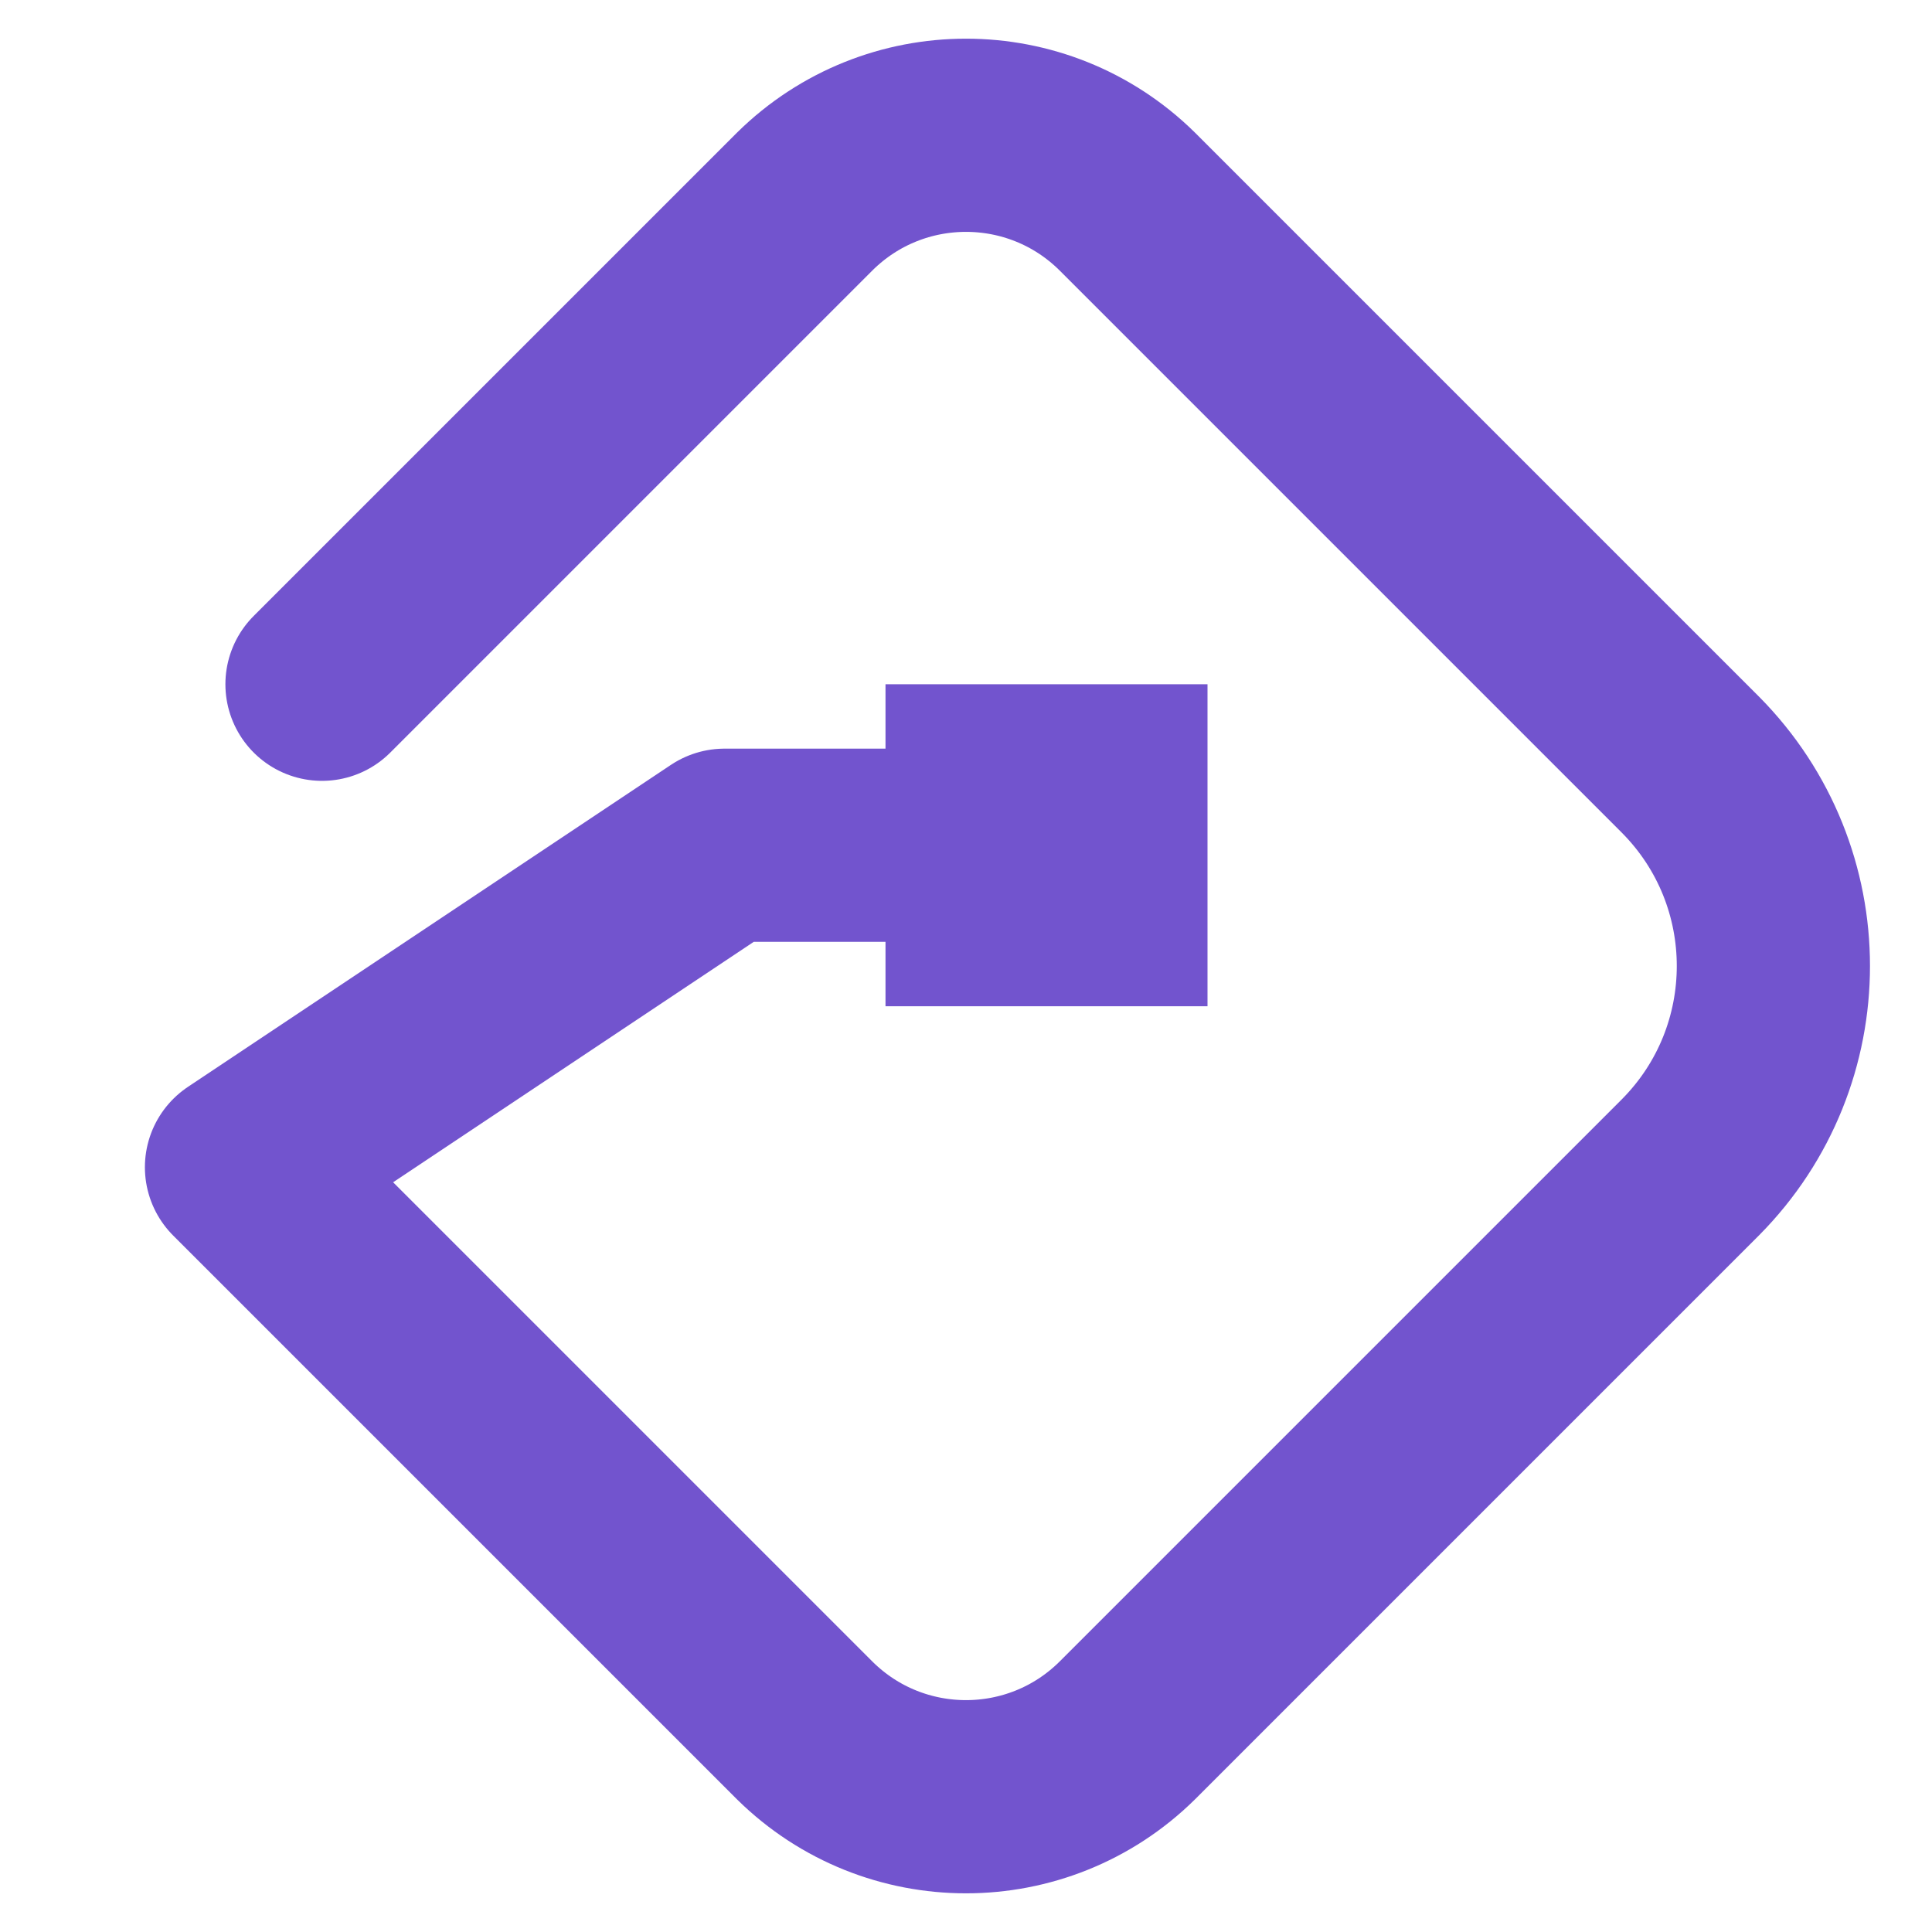
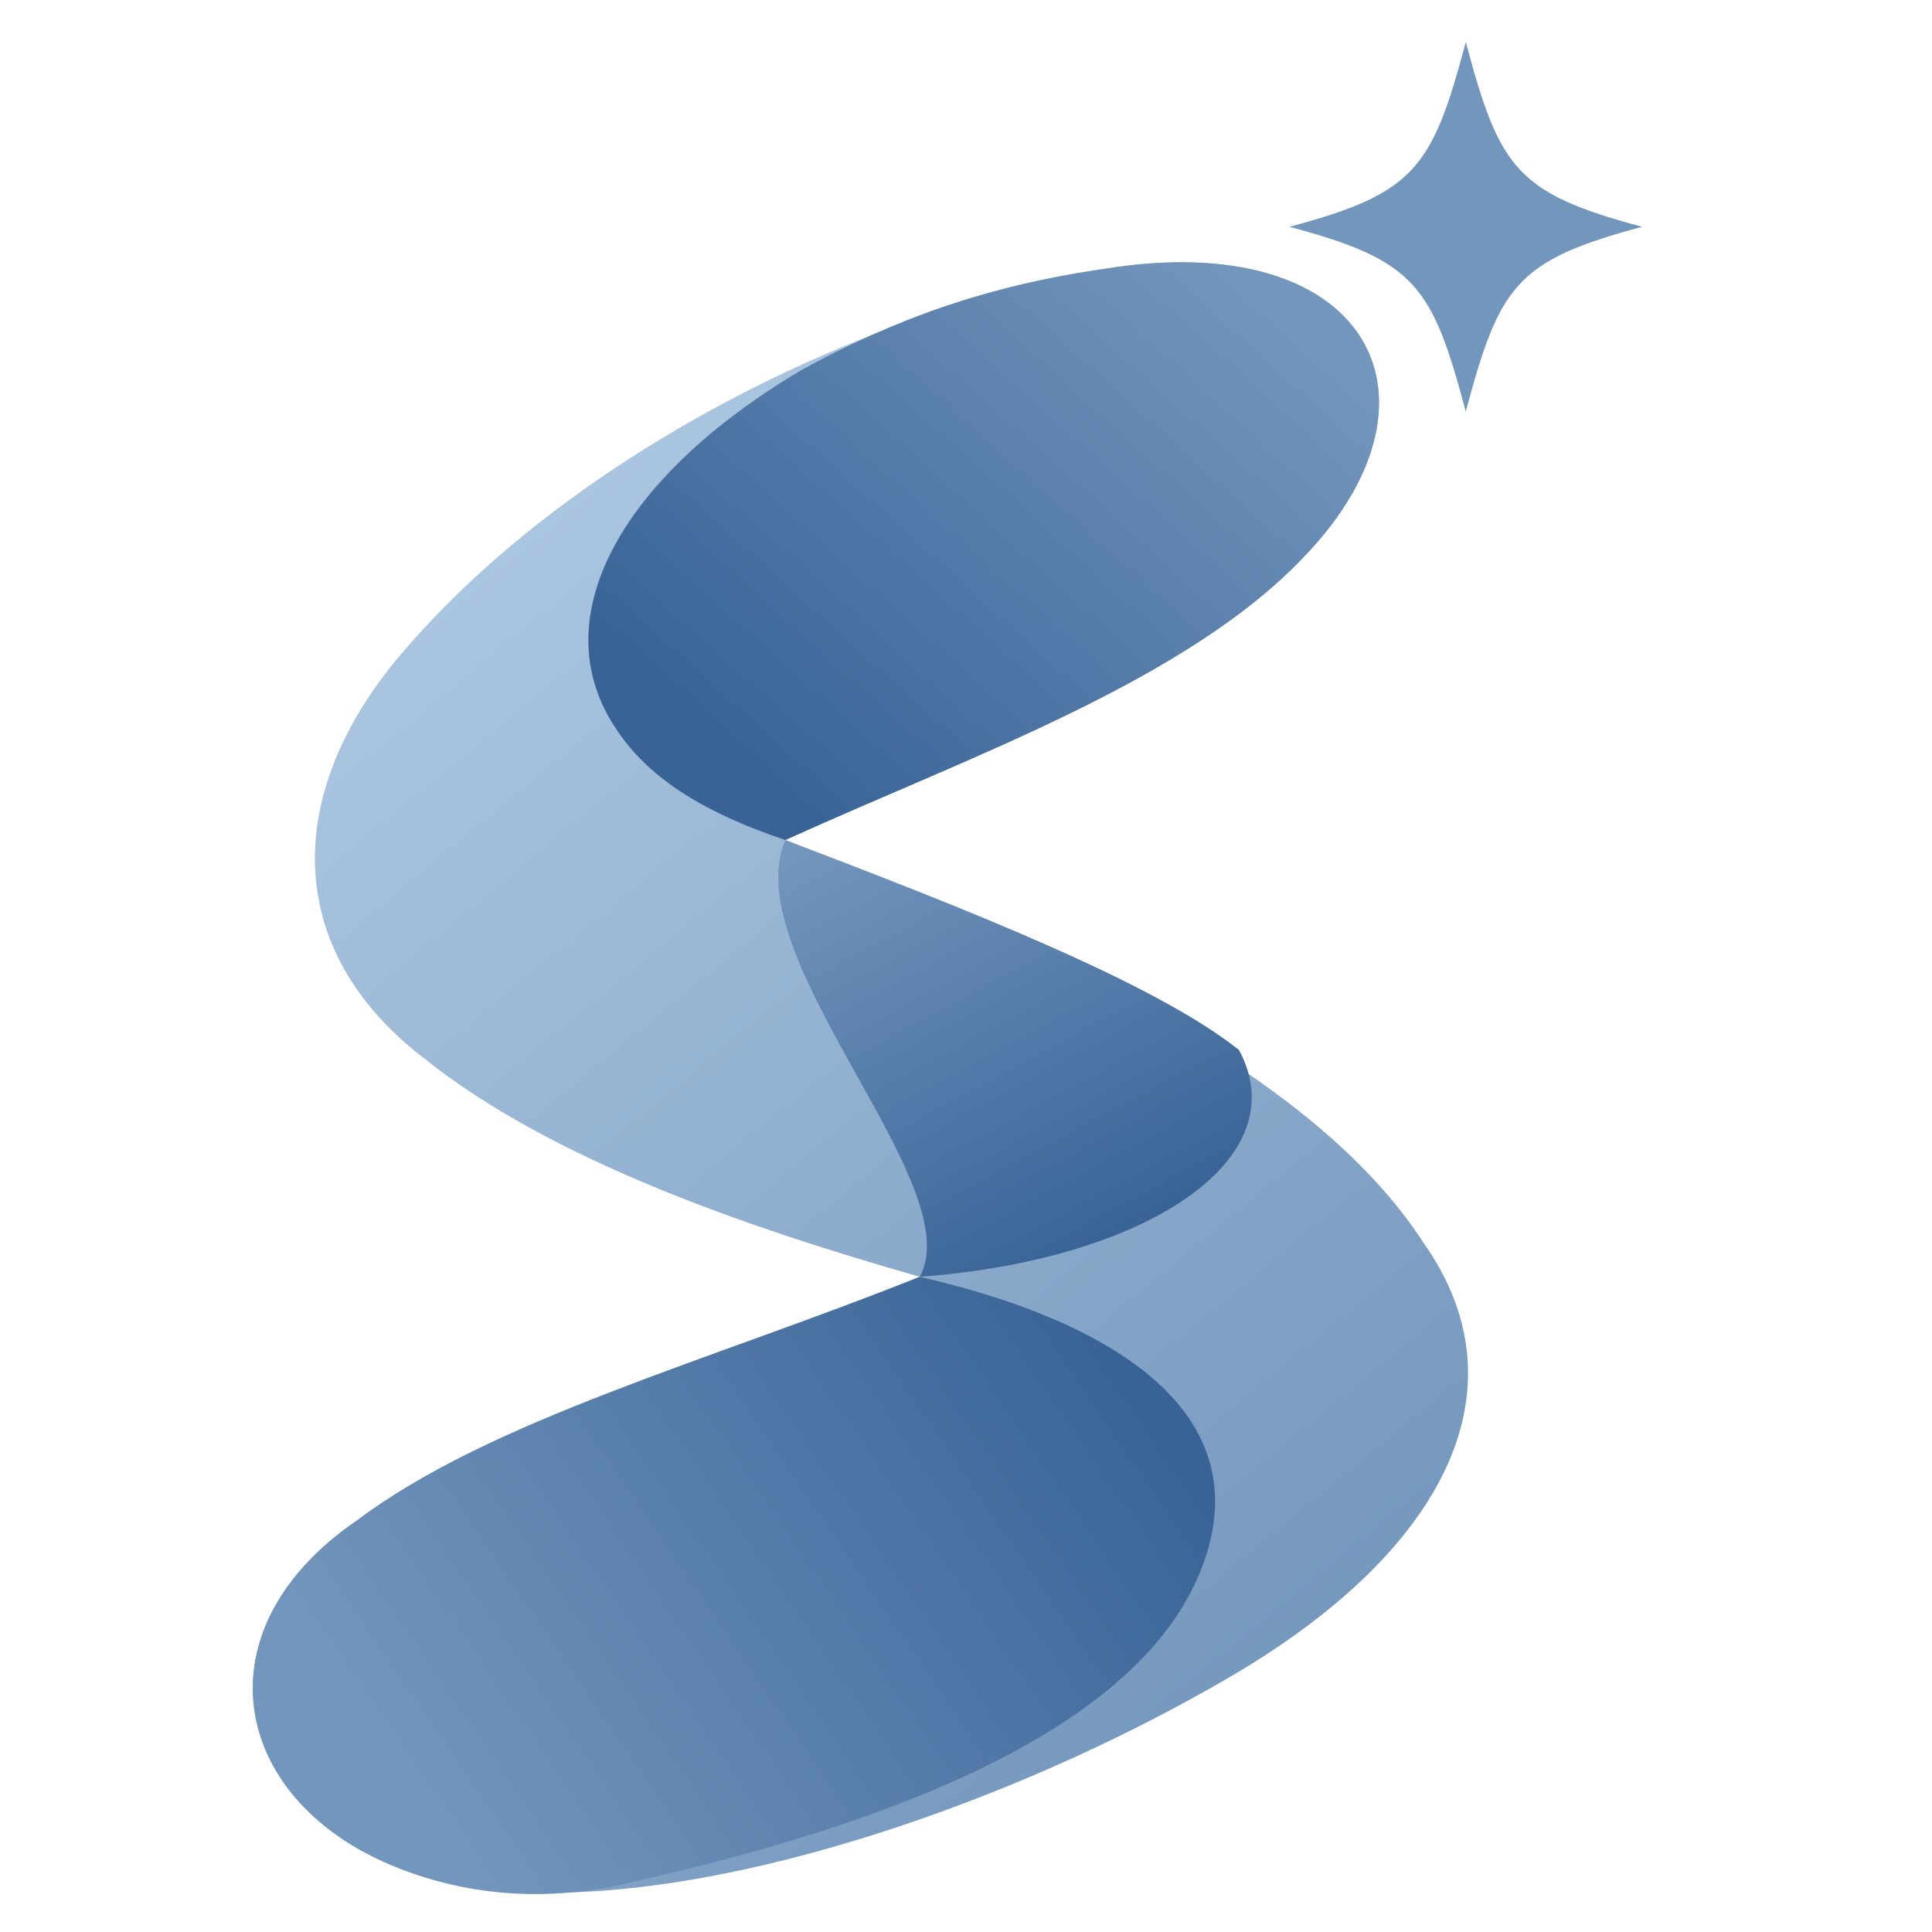
- <svg xmlns="http://www.w3.org/2000/svg" viewBox="0 0 48 48" style="color:#7254ce">
-   <path d="M8 17 20 5a5.7 5.7 0 0 1 8 0l14 14a7.1 7.1 0 0 1 0 10L28 43a5.7 5.7 0 0 1-8 0L6 29l12-8h9" fill="none" stroke="currentColor" stroke-width="4.8" stroke-linecap="round" stroke-linejoin="round" />
-   <path d="M22 17h8v8h-8z" fill="currentColor" />
+ <svg xmlns="http://www.w3.org/2000/svg" viewBox="-28 -5 225 230" width="64" height="64" fill="none" role="img" aria-labelledby="sage-title sage-desc">
+   <defs>
+     <linearGradient id="ribbon-body" x1="19" y1="55" x2="133" y2="193" gradientUnits="userSpaceOnUse">
+       <stop stop-color="#AEC8E2" />
+       <stop offset="1" stop-color="#7396BC" />
+     </linearGradient>
+     <linearGradient id="ribbon-upper" x1="61" y1="89" x2="117" y2="27" gradientUnits="userSpaceOnUse">
+       <stop stop-color="#396397" />
+       <stop offset="1" stop-color="#7396BC" />
+     </linearGradient>
+     <linearGradient id="ribbon-fold" x1="68" y1="94" x2="96" y2="146" gradientUnits="userSpaceOnUse">
+       <stop stop-color="#7396BC" />
+       <stop offset="1" stop-color="#396397" />
+     </linearGradient>
+     <linearGradient id="ribbon-lower" x1="17" y1="207" x2="99" y2="151" gradientUnits="userSpaceOnUse">
+       <stop stop-color="#7396BC" />
+       <stop offset="1" stop-color="#396397" />
+     </linearGradient>
+   </defs>
+   <g>
+     <path fill="url(#ribbon-body)" d="M101 27C72 32 38 49 18 72C3 89 3 108 20 121C35 133 58 141 79 147C54 157 28 164 12 176C-7 189-3 209 16 217C39 227 85 213 117 194C142 179 151 160 139 143C128 126 104 112 63 95C85 85 111 76 125 61C143 42 132 22 101 27Z" />
+     <path fill="url(#ribbon-upper)" d="M101 27C87 29 76 33 65 39C43 52 34 69 43 82C47 88 54 92 63 95C85 85 111 76 125 61C143 42 132 22 101 27Z" />
+     <path fill="url(#ribbon-fold)" d="M63 95C84 103 107 112 117 120C124 133 106 145 79 147C85 136 57 109 63 95Z" />
+     <path fill="url(#ribbon-lower)" d="M79 147C105 153 120 165 112 183C104 201 76 212 45 219C33 222 23 220 16 217C-3 209-7 189 12 176C28 164 54 157 79 147Z" />
+     <path fill="#7396BC" d="M144 0C148 15 150 18 165 22C150 26 148 29 144 44C140 29 138 26 123 22C138 18 140 15 144 0Z" />
+   </g>
</svg>
